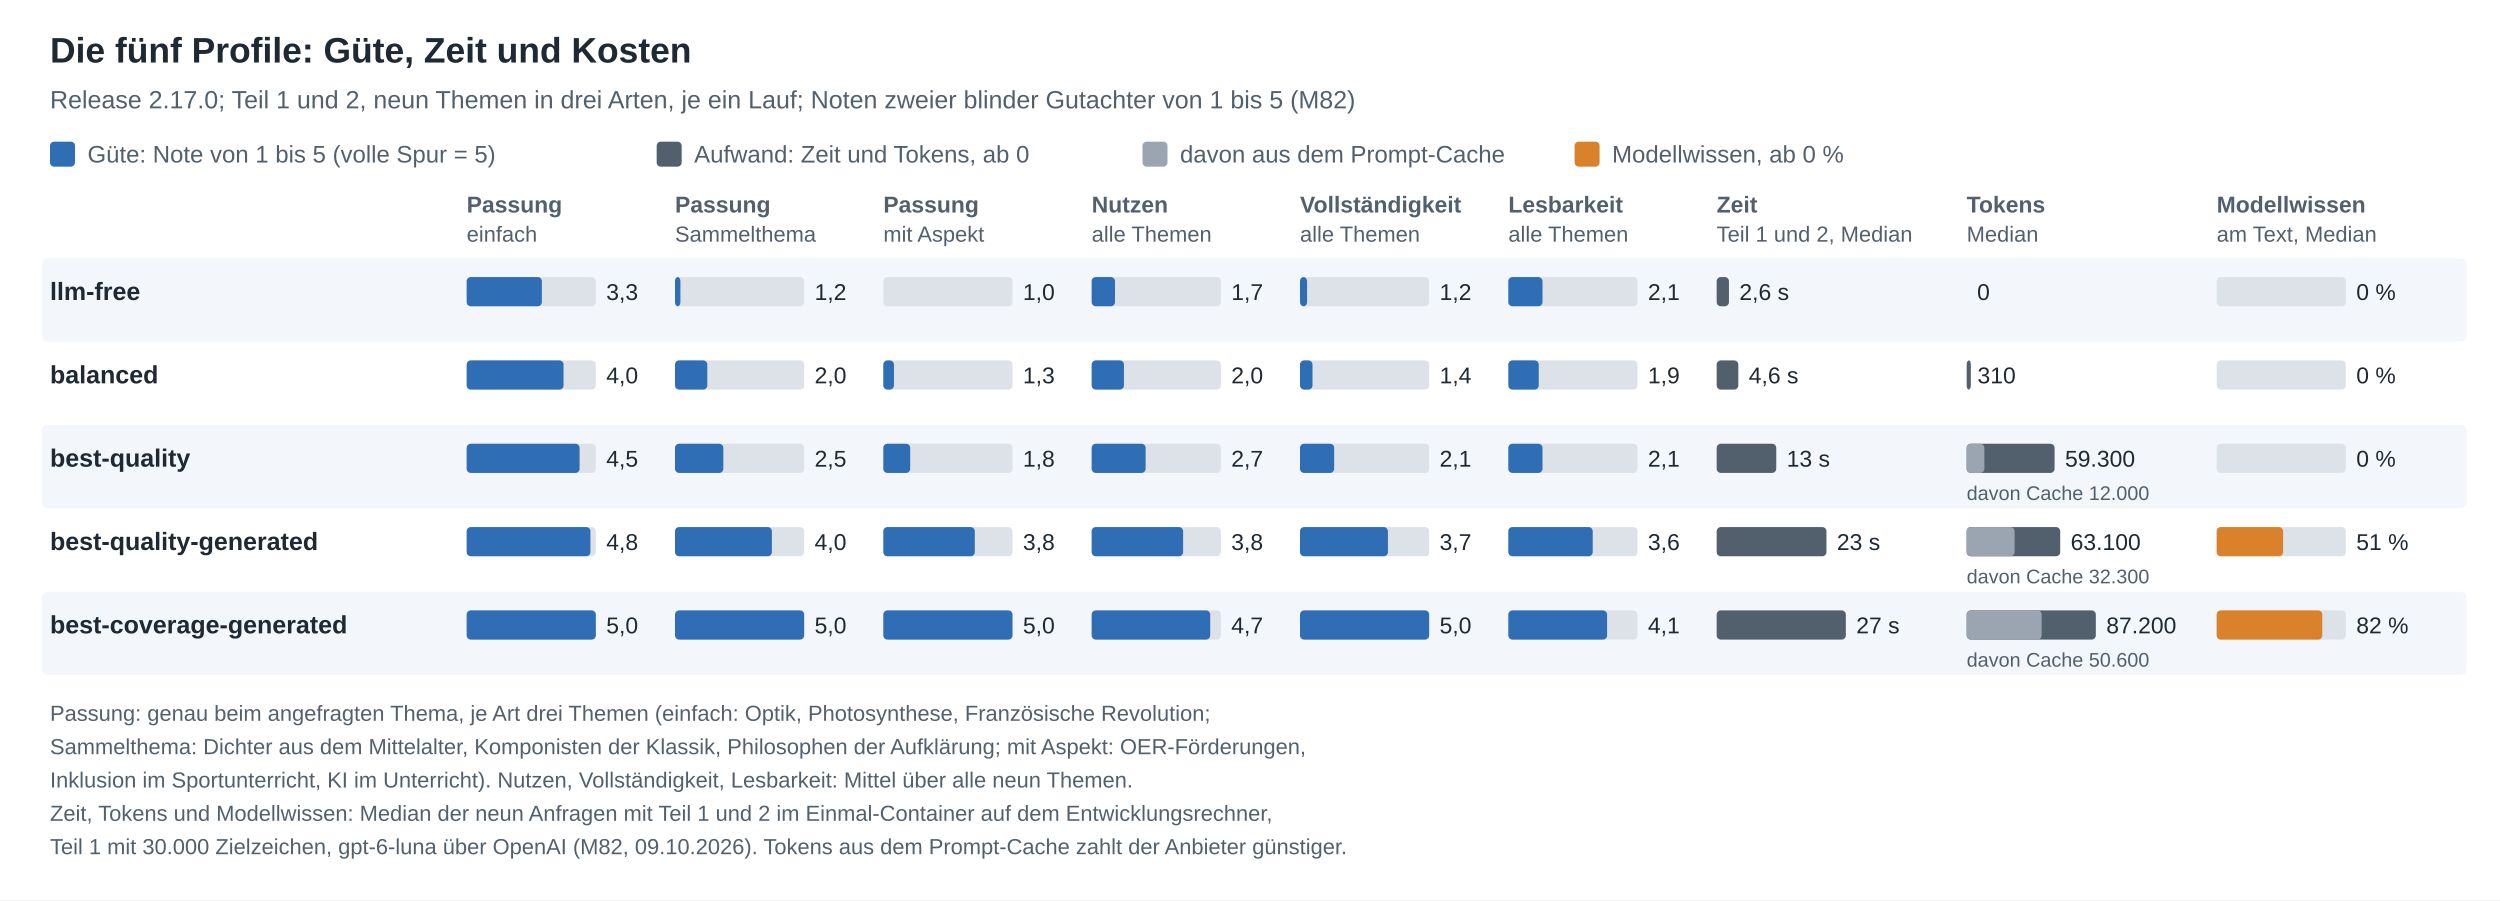
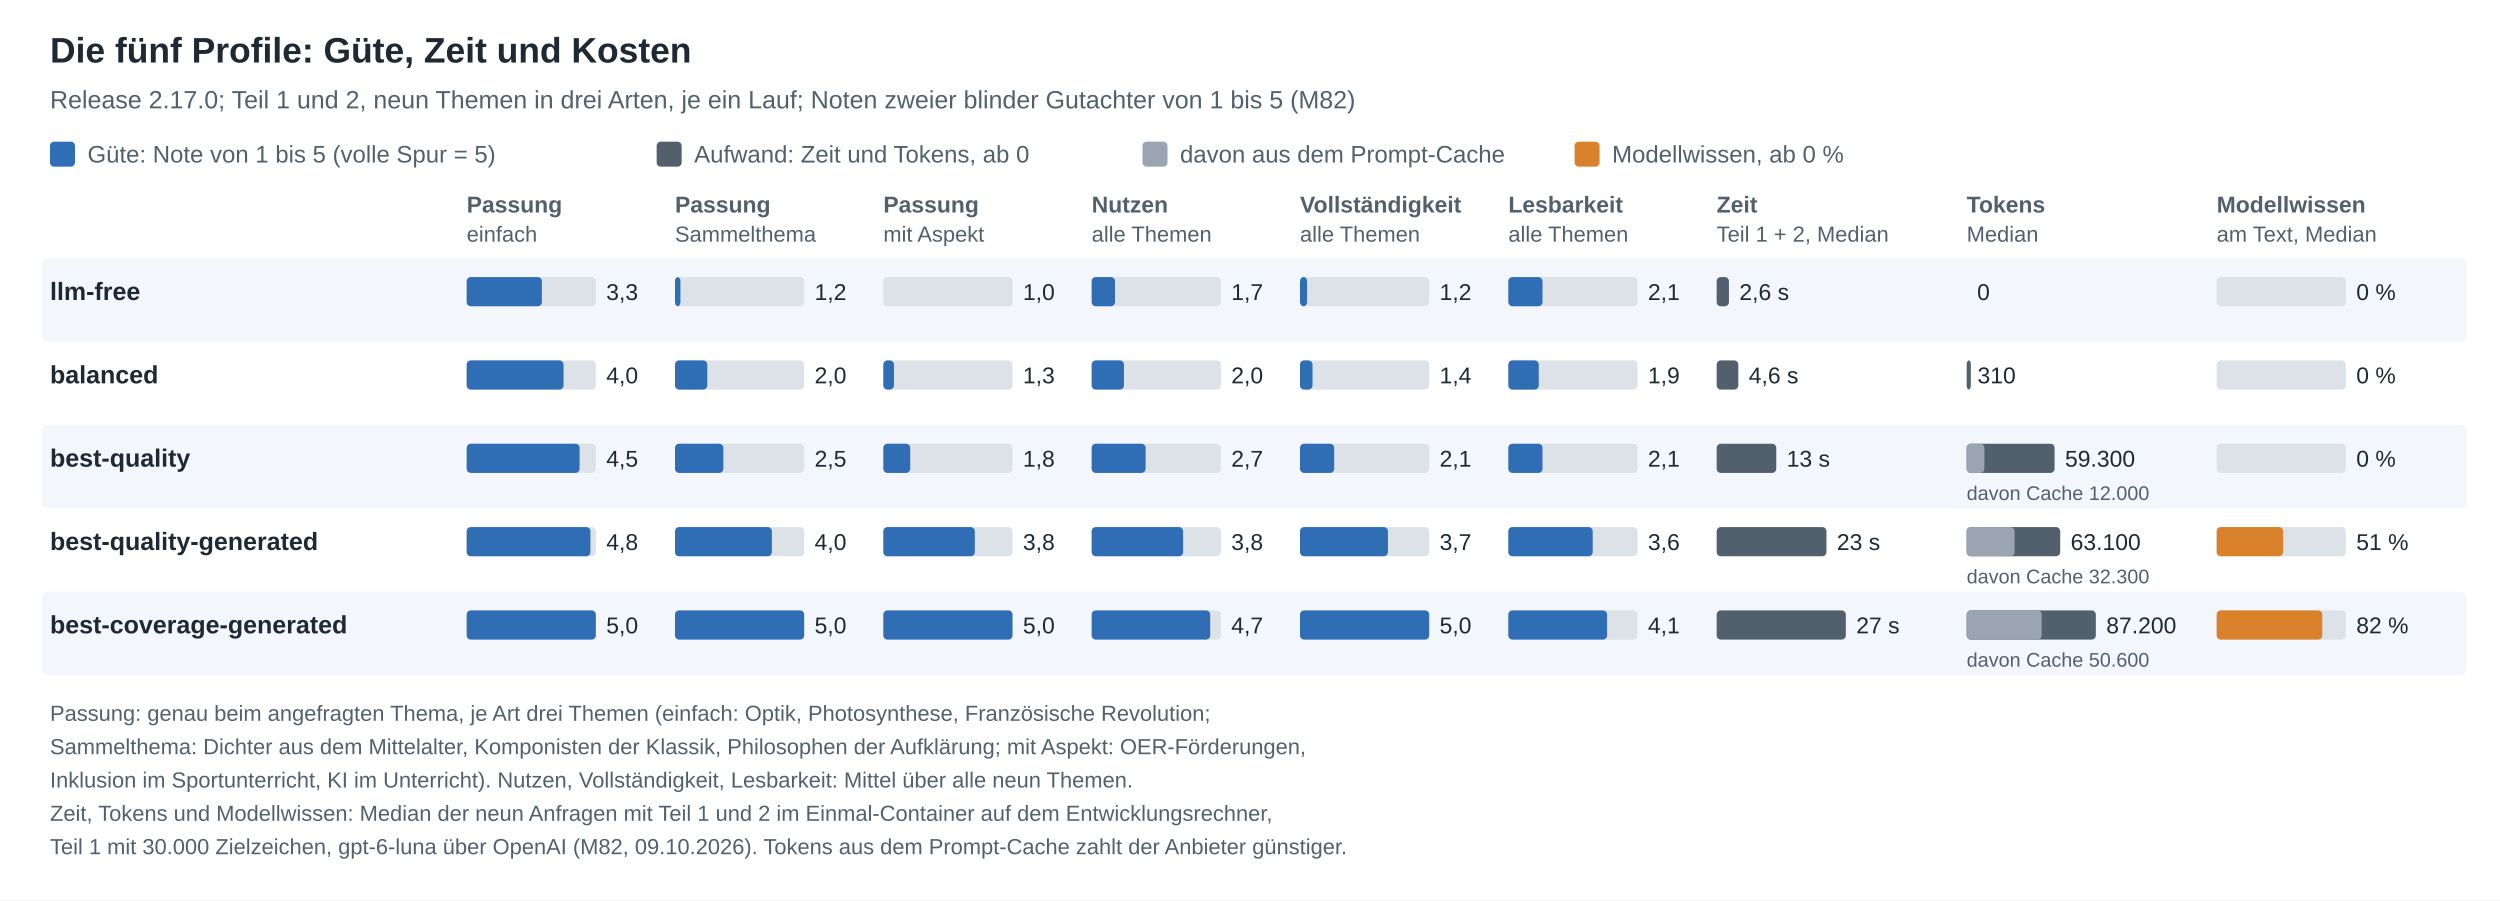
<svg xmlns="http://www.w3.org/2000/svg" width="1200" height="432" viewBox="0 0 1200 432" font-family="Segoe UI, Helvetica Neue, Arial, sans-serif" role="img" aria-label="Die fünf Profile: Güte, Zeit und Kosten (M82)">
  <rect width="1200" height="432" fill="#ffffff" />
  <text x="24.0" y="30.0" font-size="17" fill="#1f2933" text-anchor="start" font-weight="600">Die fünf Profile: Güte, Zeit und Kosten</text>
  <text x="24.0" y="52.0" font-size="12" fill="#52606d" text-anchor="start" font-weight="normal">Release 2.17.0; Teil 1 und 2, neun Themen in drei Arten, je ein Lauf; Noten zweier blinder Gutachter von 1 bis 5 (M82)</text>
  <rect x="24.0" y="68.0" width="12.0" height="12.0" rx="2" fill="#2f6db5" stroke="none" stroke-width="1" />
  <text x="42.0" y="78.0" font-size="11.5" fill="#52606d" text-anchor="start" font-weight="normal">Güte: Note von 1 bis 5 (volle Spur = 5)</text>
  <rect x="315.2" y="68.0" width="12.0" height="12.0" rx="2" fill="#52606d" stroke="none" stroke-width="1" />
  <text x="333.2" y="78.0" font-size="11.5" fill="#52606d" text-anchor="start" font-weight="normal">Aufwand: Zeit und Tokens, ab 0</text>
  <rect x="548.4" y="68.0" width="12.0" height="12.0" rx="2" fill="#9aa5b1" stroke="none" stroke-width="1" />
  <text x="566.4" y="78.0" font-size="11.5" fill="#52606d" text-anchor="start" font-weight="normal">davon aus dem Prompt-Cache</text>
  <rect x="755.8" y="68.0" width="12.0" height="12.0" rx="2" fill="#d9822b" stroke="none" stroke-width="1" />
  <text x="773.8" y="78.0" font-size="11.5" fill="#52606d" text-anchor="start" font-weight="normal">Modellwissen, ab 0 %</text>
  <text x="224.0" y="102.0" font-size="11" fill="#52606d" text-anchor="start" font-weight="600">Passung</text>
  <text x="224.0" y="116.0" font-size="10.5" fill="#52606d" text-anchor="start" font-weight="normal">einfach</text>
  <text x="324.0" y="102.0" font-size="11" fill="#52606d" text-anchor="start" font-weight="600">Passung</text>
  <text x="324.0" y="116.0" font-size="10.5" fill="#52606d" text-anchor="start" font-weight="normal">Sammelthema</text>
  <text x="424.0" y="102.0" font-size="11" fill="#52606d" text-anchor="start" font-weight="600">Passung</text>
  <text x="424.0" y="116.0" font-size="10.5" fill="#52606d" text-anchor="start" font-weight="normal">mit Aspekt</text>
  <text x="524.0" y="102.0" font-size="11" fill="#52606d" text-anchor="start" font-weight="600">Nutzen</text>
  <text x="524.0" y="116.0" font-size="10.5" fill="#52606d" text-anchor="start" font-weight="normal">alle Themen</text>
  <text x="624.0" y="102.0" font-size="11" fill="#52606d" text-anchor="start" font-weight="600">Vollständigkeit</text>
  <text x="624.0" y="116.0" font-size="10.5" fill="#52606d" text-anchor="start" font-weight="normal">alle Themen</text>
  <text x="724.0" y="102.0" font-size="11" fill="#52606d" text-anchor="start" font-weight="600">Lesbarkeit</text>
  <text x="724.0" y="116.0" font-size="10.5" fill="#52606d" text-anchor="start" font-weight="normal">alle Themen</text>
  <text x="824.0" y="102.0" font-size="11" fill="#52606d" text-anchor="start" font-weight="600">Zeit</text>
-   <text x="824.0" y="116.0" font-size="10.5" fill="#52606d" text-anchor="start" font-weight="normal">Teil 1 und 2, Median</text>
+   <text x="824.0" y="116.0" font-size="10.5" fill="#52606d" text-anchor="start" font-weight="normal">Teil 1 + 2, Median</text>
  <text x="944.0" y="102.0" font-size="11" fill="#52606d" text-anchor="start" font-weight="600">Tokens</text>
  <text x="944.0" y="116.0" font-size="10.5" fill="#52606d" text-anchor="start" font-weight="normal">Median</text>
  <text x="1064.0" y="102.0" font-size="11" fill="#52606d" text-anchor="start" font-weight="600">Modellwissen</text>
  <text x="1064.0" y="116.0" font-size="10.5" fill="#52606d" text-anchor="start" font-weight="normal">am Text, Median</text>
  <rect x="20.0" y="124.0" width="1164.0" height="40.0" rx="3" fill="#f3f6fa" stroke="none" stroke-width="1" />
  <text x="24.0" y="144.0" font-size="12" fill="#1f2933" text-anchor="start" font-weight="600">llm-free</text>
  <rect x="224.0" y="133.0" width="62.0" height="14.0" rx="2" fill="#dde2e8" stroke="none" stroke-width="1" />
  <rect x="224.0" y="133.0" width="36.1" height="14.0" rx="2" fill="#2f6db5" stroke="none" stroke-width="1" />
  <text x="291.0" y="144.0" font-size="11" fill="#1f2933" text-anchor="start" font-weight="normal">3,3</text>
  <rect x="324.0" y="133.0" width="62.0" height="14.0" rx="2" fill="#dde2e8" stroke="none" stroke-width="1" />
  <rect x="324.0" y="133.0" width="2.6" height="14.0" rx="2" fill="#2f6db5" stroke="none" stroke-width="1" />
  <text x="391.0" y="144.0" font-size="11" fill="#1f2933" text-anchor="start" font-weight="normal">1,2</text>
  <rect x="424.0" y="133.0" width="62.0" height="14.0" rx="2" fill="#dde2e8" stroke="none" stroke-width="1" />
  <rect x="424.0" y="133.0" width="0.0" height="14.0" rx="2" fill="#2f6db5" stroke="none" stroke-width="1" />
  <text x="491.0" y="144.0" font-size="11" fill="#1f2933" text-anchor="start" font-weight="normal">1,0</text>
  <rect x="524.0" y="133.0" width="62.0" height="14.0" rx="2" fill="#dde2e8" stroke="none" stroke-width="1" />
  <rect x="524.0" y="133.0" width="11.2" height="14.0" rx="2" fill="#2f6db5" stroke="none" stroke-width="1" />
  <text x="591.0" y="144.0" font-size="11" fill="#1f2933" text-anchor="start" font-weight="normal">1,7</text>
  <rect x="624.0" y="133.0" width="62.0" height="14.0" rx="2" fill="#dde2e8" stroke="none" stroke-width="1" />
  <rect x="624.0" y="133.0" width="3.4" height="14.0" rx="2" fill="#2f6db5" stroke="none" stroke-width="1" />
  <text x="691.0" y="144.0" font-size="11" fill="#1f2933" text-anchor="start" font-weight="normal">1,2</text>
  <rect x="724.0" y="133.0" width="62.0" height="14.0" rx="2" fill="#dde2e8" stroke="none" stroke-width="1" />
  <rect x="724.0" y="133.0" width="16.4" height="14.0" rx="2" fill="#2f6db5" stroke="none" stroke-width="1" />
  <text x="791.0" y="144.0" font-size="11" fill="#1f2933" text-anchor="start" font-weight="normal">2,1</text>
  <rect x="824.0" y="133.0" width="5.9" height="14.0" rx="2" fill="#52606d" stroke="none" stroke-width="1" />
  <text x="834.9" y="144.0" font-size="11" fill="#1f2933" text-anchor="start" font-weight="normal">2,6 s</text>
  <text x="949.0" y="144.0" font-size="11" fill="#1f2933" text-anchor="start" font-weight="normal">0</text>
  <rect x="1064.0" y="133.0" width="62.0" height="14.0" rx="2" fill="#dde2e8" stroke="none" stroke-width="1" />
  <text x="1131.0" y="144.0" font-size="11" fill="#1f2933" text-anchor="start" font-weight="normal">0 %</text>
  <text x="24.0" y="184.0" font-size="12" fill="#1f2933" text-anchor="start" font-weight="600">balanced</text>
  <rect x="224.0" y="173.0" width="62.0" height="14.0" rx="2" fill="#dde2e8" stroke="none" stroke-width="1" />
  <rect x="224.0" y="173.0" width="46.5" height="14.0" rx="2" fill="#2f6db5" stroke="none" stroke-width="1" />
  <text x="291.0" y="184.0" font-size="11" fill="#1f2933" text-anchor="start" font-weight="normal">4,0</text>
  <rect x="324.0" y="173.0" width="62.0" height="14.0" rx="2" fill="#dde2e8" stroke="none" stroke-width="1" />
  <rect x="324.0" y="173.0" width="15.5" height="14.0" rx="2" fill="#2f6db5" stroke="none" stroke-width="1" />
  <text x="391.0" y="184.0" font-size="11" fill="#1f2933" text-anchor="start" font-weight="normal">2,0</text>
  <rect x="424.0" y="173.0" width="62.0" height="14.0" rx="2" fill="#dde2e8" stroke="none" stroke-width="1" />
  <rect x="424.0" y="173.0" width="5.1" height="14.0" rx="2" fill="#2f6db5" stroke="none" stroke-width="1" />
  <text x="491.0" y="184.0" font-size="11" fill="#1f2933" text-anchor="start" font-weight="normal">1,3</text>
  <rect x="524.0" y="173.0" width="62.0" height="14.0" rx="2" fill="#dde2e8" stroke="none" stroke-width="1" />
  <rect x="524.0" y="173.0" width="15.5" height="14.0" rx="2" fill="#2f6db5" stroke="none" stroke-width="1" />
  <text x="591.0" y="184.0" font-size="11" fill="#1f2933" text-anchor="start" font-weight="normal">2,0</text>
  <rect x="624.0" y="173.0" width="62.0" height="14.0" rx="2" fill="#dde2e8" stroke="none" stroke-width="1" />
  <rect x="624.0" y="173.0" width="6.0" height="14.0" rx="2" fill="#2f6db5" stroke="none" stroke-width="1" />
  <text x="691.0" y="184.0" font-size="11" fill="#1f2933" text-anchor="start" font-weight="normal">1,4</text>
  <rect x="724.0" y="173.0" width="62.0" height="14.0" rx="2" fill="#dde2e8" stroke="none" stroke-width="1" />
  <rect x="724.0" y="173.0" width="14.6" height="14.0" rx="2" fill="#2f6db5" stroke="none" stroke-width="1" />
  <text x="791.0" y="184.0" font-size="11" fill="#1f2933" text-anchor="start" font-weight="normal">1,9</text>
  <rect x="824.0" y="173.0" width="10.4" height="14.0" rx="2" fill="#52606d" stroke="none" stroke-width="1" />
  <text x="839.4" y="184.0" font-size="11" fill="#1f2933" text-anchor="start" font-weight="normal">4,6 s</text>
  <rect x="944.0" y="173.0" width="2.0" height="14.0" rx="2" fill="#52606d" stroke="none" stroke-width="1" />
  <text x="949.2" y="184.0" font-size="11" fill="#1f2933" text-anchor="start" font-weight="normal">310</text>
  <rect x="1064.0" y="173.0" width="62.0" height="14.0" rx="2" fill="#dde2e8" stroke="none" stroke-width="1" />
  <text x="1131.0" y="184.0" font-size="11" fill="#1f2933" text-anchor="start" font-weight="normal">0 %</text>
  <rect x="20.0" y="204.0" width="1164.0" height="40.0" rx="3" fill="#f3f6fa" stroke="none" stroke-width="1" />
  <text x="24.0" y="224.0" font-size="12" fill="#1f2933" text-anchor="start" font-weight="600">best-quality</text>
  <rect x="224.0" y="213.0" width="62.0" height="14.0" rx="2" fill="#dde2e8" stroke="none" stroke-width="1" />
  <rect x="224.0" y="213.0" width="54.2" height="14.0" rx="2" fill="#2f6db5" stroke="none" stroke-width="1" />
  <text x="291.0" y="224.0" font-size="11" fill="#1f2933" text-anchor="start" font-weight="normal">4,5</text>
  <rect x="324.0" y="213.0" width="62.0" height="14.0" rx="2" fill="#dde2e8" stroke="none" stroke-width="1" />
  <rect x="324.0" y="213.0" width="23.2" height="14.0" rx="2" fill="#2f6db5" stroke="none" stroke-width="1" />
  <text x="391.0" y="224.0" font-size="11" fill="#1f2933" text-anchor="start" font-weight="normal">2,5</text>
  <rect x="424.0" y="213.0" width="62.0" height="14.0" rx="2" fill="#dde2e8" stroke="none" stroke-width="1" />
  <rect x="424.0" y="213.0" width="12.9" height="14.0" rx="2" fill="#2f6db5" stroke="none" stroke-width="1" />
  <text x="491.0" y="224.0" font-size="11" fill="#1f2933" text-anchor="start" font-weight="normal">1,8</text>
  <rect x="524.0" y="213.0" width="62.0" height="14.0" rx="2" fill="#dde2e8" stroke="none" stroke-width="1" />
  <rect x="524.0" y="213.0" width="25.9" height="14.0" rx="2" fill="#2f6db5" stroke="none" stroke-width="1" />
  <text x="591.0" y="224.0" font-size="11" fill="#1f2933" text-anchor="start" font-weight="normal">2,7</text>
  <rect x="624.0" y="213.0" width="62.0" height="14.0" rx="2" fill="#dde2e8" stroke="none" stroke-width="1" />
  <rect x="624.0" y="213.0" width="16.4" height="14.0" rx="2" fill="#2f6db5" stroke="none" stroke-width="1" />
  <text x="691.0" y="224.0" font-size="11" fill="#1f2933" text-anchor="start" font-weight="normal">2,1</text>
  <rect x="724.0" y="213.0" width="62.0" height="14.0" rx="2" fill="#dde2e8" stroke="none" stroke-width="1" />
  <rect x="724.0" y="213.0" width="16.4" height="14.0" rx="2" fill="#2f6db5" stroke="none" stroke-width="1" />
  <text x="791.0" y="224.0" font-size="11" fill="#1f2933" text-anchor="start" font-weight="normal">2,1</text>
  <rect x="824.0" y="213.0" width="28.6" height="14.0" rx="2" fill="#52606d" stroke="none" stroke-width="1" />
  <text x="857.6" y="224.0" font-size="11" fill="#1f2933" text-anchor="start" font-weight="normal">13 s</text>
  <rect x="944.0" y="213.0" width="42.2" height="14.0" rx="2" fill="#52606d" stroke="none" stroke-width="1" />
  <rect x="944.0" y="213.0" width="8.5" height="14.0" rx="2" fill="#9aa5b1" stroke="none" stroke-width="1" />
  <text x="991.2" y="224.0" font-size="11" fill="#1f2933" text-anchor="start" font-weight="normal">59.300</text>
  <text x="944.0" y="240.0" font-size="9.5" fill="#52606d" text-anchor="start" font-weight="normal">davon Cache 12.000</text>
  <rect x="1064.0" y="213.0" width="62.0" height="14.0" rx="2" fill="#dde2e8" stroke="none" stroke-width="1" />
  <text x="1131.0" y="224.0" font-size="11" fill="#1f2933" text-anchor="start" font-weight="normal">0 %</text>
  <text x="24.0" y="264.0" font-size="12" fill="#1f2933" text-anchor="start" font-weight="600">best-quality-generated</text>
  <rect x="224.0" y="253.0" width="62.0" height="14.0" rx="2" fill="#dde2e8" stroke="none" stroke-width="1" />
  <rect x="224.0" y="253.0" width="59.4" height="14.0" rx="2" fill="#2f6db5" stroke="none" stroke-width="1" />
  <text x="291.0" y="264.0" font-size="11" fill="#1f2933" text-anchor="start" font-weight="normal">4,8</text>
  <rect x="324.0" y="253.0" width="62.0" height="14.0" rx="2" fill="#dde2e8" stroke="none" stroke-width="1" />
  <rect x="324.0" y="253.0" width="46.5" height="14.0" rx="2" fill="#2f6db5" stroke="none" stroke-width="1" />
  <text x="391.0" y="264.0" font-size="11" fill="#1f2933" text-anchor="start" font-weight="normal">4,0</text>
  <rect x="424.0" y="253.0" width="62.0" height="14.0" rx="2" fill="#dde2e8" stroke="none" stroke-width="1" />
  <rect x="424.0" y="253.0" width="43.9" height="14.0" rx="2" fill="#2f6db5" stroke="none" stroke-width="1" />
  <text x="491.0" y="264.0" font-size="11" fill="#1f2933" text-anchor="start" font-weight="normal">3,8</text>
  <rect x="524.0" y="253.0" width="62.0" height="14.0" rx="2" fill="#dde2e8" stroke="none" stroke-width="1" />
  <rect x="524.0" y="253.0" width="43.9" height="14.0" rx="2" fill="#2f6db5" stroke="none" stroke-width="1" />
  <text x="591.0" y="264.0" font-size="11" fill="#1f2933" text-anchor="start" font-weight="normal">3,8</text>
  <rect x="624.0" y="253.0" width="62.0" height="14.0" rx="2" fill="#dde2e8" stroke="none" stroke-width="1" />
  <rect x="624.0" y="253.0" width="42.2" height="14.0" rx="2" fill="#2f6db5" stroke="none" stroke-width="1" />
  <text x="691.0" y="264.0" font-size="11" fill="#1f2933" text-anchor="start" font-weight="normal">3,7</text>
  <rect x="724.0" y="253.0" width="62.0" height="14.0" rx="2" fill="#dde2e8" stroke="none" stroke-width="1" />
  <rect x="724.0" y="253.0" width="40.5" height="14.0" rx="2" fill="#2f6db5" stroke="none" stroke-width="1" />
  <text x="791.0" y="264.0" font-size="11" fill="#1f2933" text-anchor="start" font-weight="normal">3,6</text>
  <rect x="824.0" y="253.0" width="52.7" height="14.0" rx="2" fill="#52606d" stroke="none" stroke-width="1" />
  <text x="881.7" y="264.0" font-size="11" fill="#1f2933" text-anchor="start" font-weight="normal">23 s</text>
  <rect x="944.0" y="253.0" width="44.9" height="14.0" rx="2" fill="#52606d" stroke="none" stroke-width="1" />
  <rect x="944.0" y="253.0" width="23.0" height="14.0" rx="2" fill="#9aa5b1" stroke="none" stroke-width="1" />
  <text x="993.9" y="264.0" font-size="11" fill="#1f2933" text-anchor="start" font-weight="normal">63.100</text>
  <text x="944.0" y="280.0" font-size="9.5" fill="#52606d" text-anchor="start" font-weight="normal">davon Cache 32.300</text>
  <rect x="1064.0" y="253.0" width="62.0" height="14.0" rx="2" fill="#dde2e8" stroke="none" stroke-width="1" />
  <rect x="1064.0" y="253.0" width="31.9" height="14.0" rx="2" fill="#d9822b" stroke="none" stroke-width="1" />
  <text x="1131.0" y="264.0" font-size="11" fill="#1f2933" text-anchor="start" font-weight="normal">51 %</text>
  <rect x="20.0" y="284.0" width="1164.0" height="40.0" rx="3" fill="#f3f6fa" stroke="none" stroke-width="1" />
  <text x="24.0" y="304.0" font-size="12" fill="#1f2933" text-anchor="start" font-weight="600">best-coverage-generated</text>
  <rect x="224.0" y="293.0" width="62.0" height="14.0" rx="2" fill="#dde2e8" stroke="none" stroke-width="1" />
  <rect x="224.0" y="293.0" width="62.0" height="14.0" rx="2" fill="#2f6db5" stroke="none" stroke-width="1" />
  <text x="291.0" y="304.0" font-size="11" fill="#1f2933" text-anchor="start" font-weight="normal">5,0</text>
  <rect x="324.0" y="293.0" width="62.0" height="14.0" rx="2" fill="#dde2e8" stroke="none" stroke-width="1" />
  <rect x="324.0" y="293.0" width="62.0" height="14.0" rx="2" fill="#2f6db5" stroke="none" stroke-width="1" />
  <text x="391.0" y="304.0" font-size="11" fill="#1f2933" text-anchor="start" font-weight="normal">5,0</text>
  <rect x="424.0" y="293.0" width="62.0" height="14.0" rx="2" fill="#dde2e8" stroke="none" stroke-width="1" />
  <rect x="424.0" y="293.0" width="62.0" height="14.0" rx="2" fill="#2f6db5" stroke="none" stroke-width="1" />
  <text x="491.0" y="304.0" font-size="11" fill="#1f2933" text-anchor="start" font-weight="normal">5,0</text>
  <rect x="524.0" y="293.0" width="62.0" height="14.0" rx="2" fill="#dde2e8" stroke="none" stroke-width="1" />
  <rect x="524.0" y="293.0" width="56.9" height="14.0" rx="2" fill="#2f6db5" stroke="none" stroke-width="1" />
  <text x="591.0" y="304.0" font-size="11" fill="#1f2933" text-anchor="start" font-weight="normal">4,7</text>
  <rect x="624.0" y="293.0" width="62.0" height="14.0" rx="2" fill="#dde2e8" stroke="none" stroke-width="1" />
  <rect x="624.0" y="293.0" width="62.0" height="14.0" rx="2" fill="#2f6db5" stroke="none" stroke-width="1" />
  <text x="691.0" y="304.0" font-size="11" fill="#1f2933" text-anchor="start" font-weight="normal">5,0</text>
  <rect x="724.0" y="293.0" width="62.0" height="14.0" rx="2" fill="#dde2e8" stroke="none" stroke-width="1" />
  <rect x="724.0" y="293.0" width="47.4" height="14.0" rx="2" fill="#2f6db5" stroke="none" stroke-width="1" />
  <text x="791.0" y="304.0" font-size="11" fill="#1f2933" text-anchor="start" font-weight="normal">4,1</text>
  <rect x="824.0" y="293.0" width="62.0" height="14.0" rx="2" fill="#52606d" stroke="none" stroke-width="1" />
  <text x="891.0" y="304.0" font-size="11" fill="#1f2933" text-anchor="start" font-weight="normal">27 s</text>
  <rect x="944.0" y="293.0" width="62.0" height="14.0" rx="2" fill="#52606d" stroke="none" stroke-width="1" />
  <rect x="944.0" y="293.0" width="36.0" height="14.0" rx="2" fill="#9aa5b1" stroke="none" stroke-width="1" />
  <text x="1011.0" y="304.0" font-size="11" fill="#1f2933" text-anchor="start" font-weight="normal">87.200</text>
  <text x="944.0" y="320.0" font-size="9.5" fill="#52606d" text-anchor="start" font-weight="normal">davon Cache 50.600</text>
  <rect x="1064.0" y="293.0" width="62.0" height="14.0" rx="2" fill="#dde2e8" stroke="none" stroke-width="1" />
  <rect x="1064.0" y="293.0" width="50.7" height="14.0" rx="2" fill="#d9822b" stroke="none" stroke-width="1" />
  <text x="1131.0" y="304.0" font-size="11" fill="#1f2933" text-anchor="start" font-weight="normal">82 %</text>
  <text x="24.0" y="346.0" font-size="10.5" fill="#52606d" text-anchor="start" font-weight="normal">Passung: genau beim angefragten Thema, je Art drei Themen (einfach: Optik, Photosynthese, Französische Revolution;</text>
  <text x="24.0" y="362.0" font-size="10.5" fill="#52606d" text-anchor="start" font-weight="normal">Sammelthema: Dichter aus dem Mittelalter, Komponisten der Klassik, Philosophen der Aufklärung; mit Aspekt: OER-Förderungen,</text>
  <text x="24.0" y="378.0" font-size="10.5" fill="#52606d" text-anchor="start" font-weight="normal">Inklusion im Sportunterricht, KI im Unterricht). Nutzen, Vollständigkeit, Lesbarkeit: Mittel über alle neun Themen.</text>
  <text x="24.0" y="394.0" font-size="10.5" fill="#52606d" text-anchor="start" font-weight="normal">Zeit, Tokens und Modellwissen: Median der neun Anfragen mit Teil 1 und 2 im Einmal-Container auf dem Entwicklungsrechner,</text>
  <text x="24.0" y="410.0" font-size="10.5" fill="#52606d" text-anchor="start" font-weight="normal">Teil 1 mit 30.000 Zielzeichen, gpt-6-luna über OpenAI (M82, 09.10.2026). Tokens aus dem Prompt-Cache zahlt der Anbieter günstiger.</text>
</svg>
